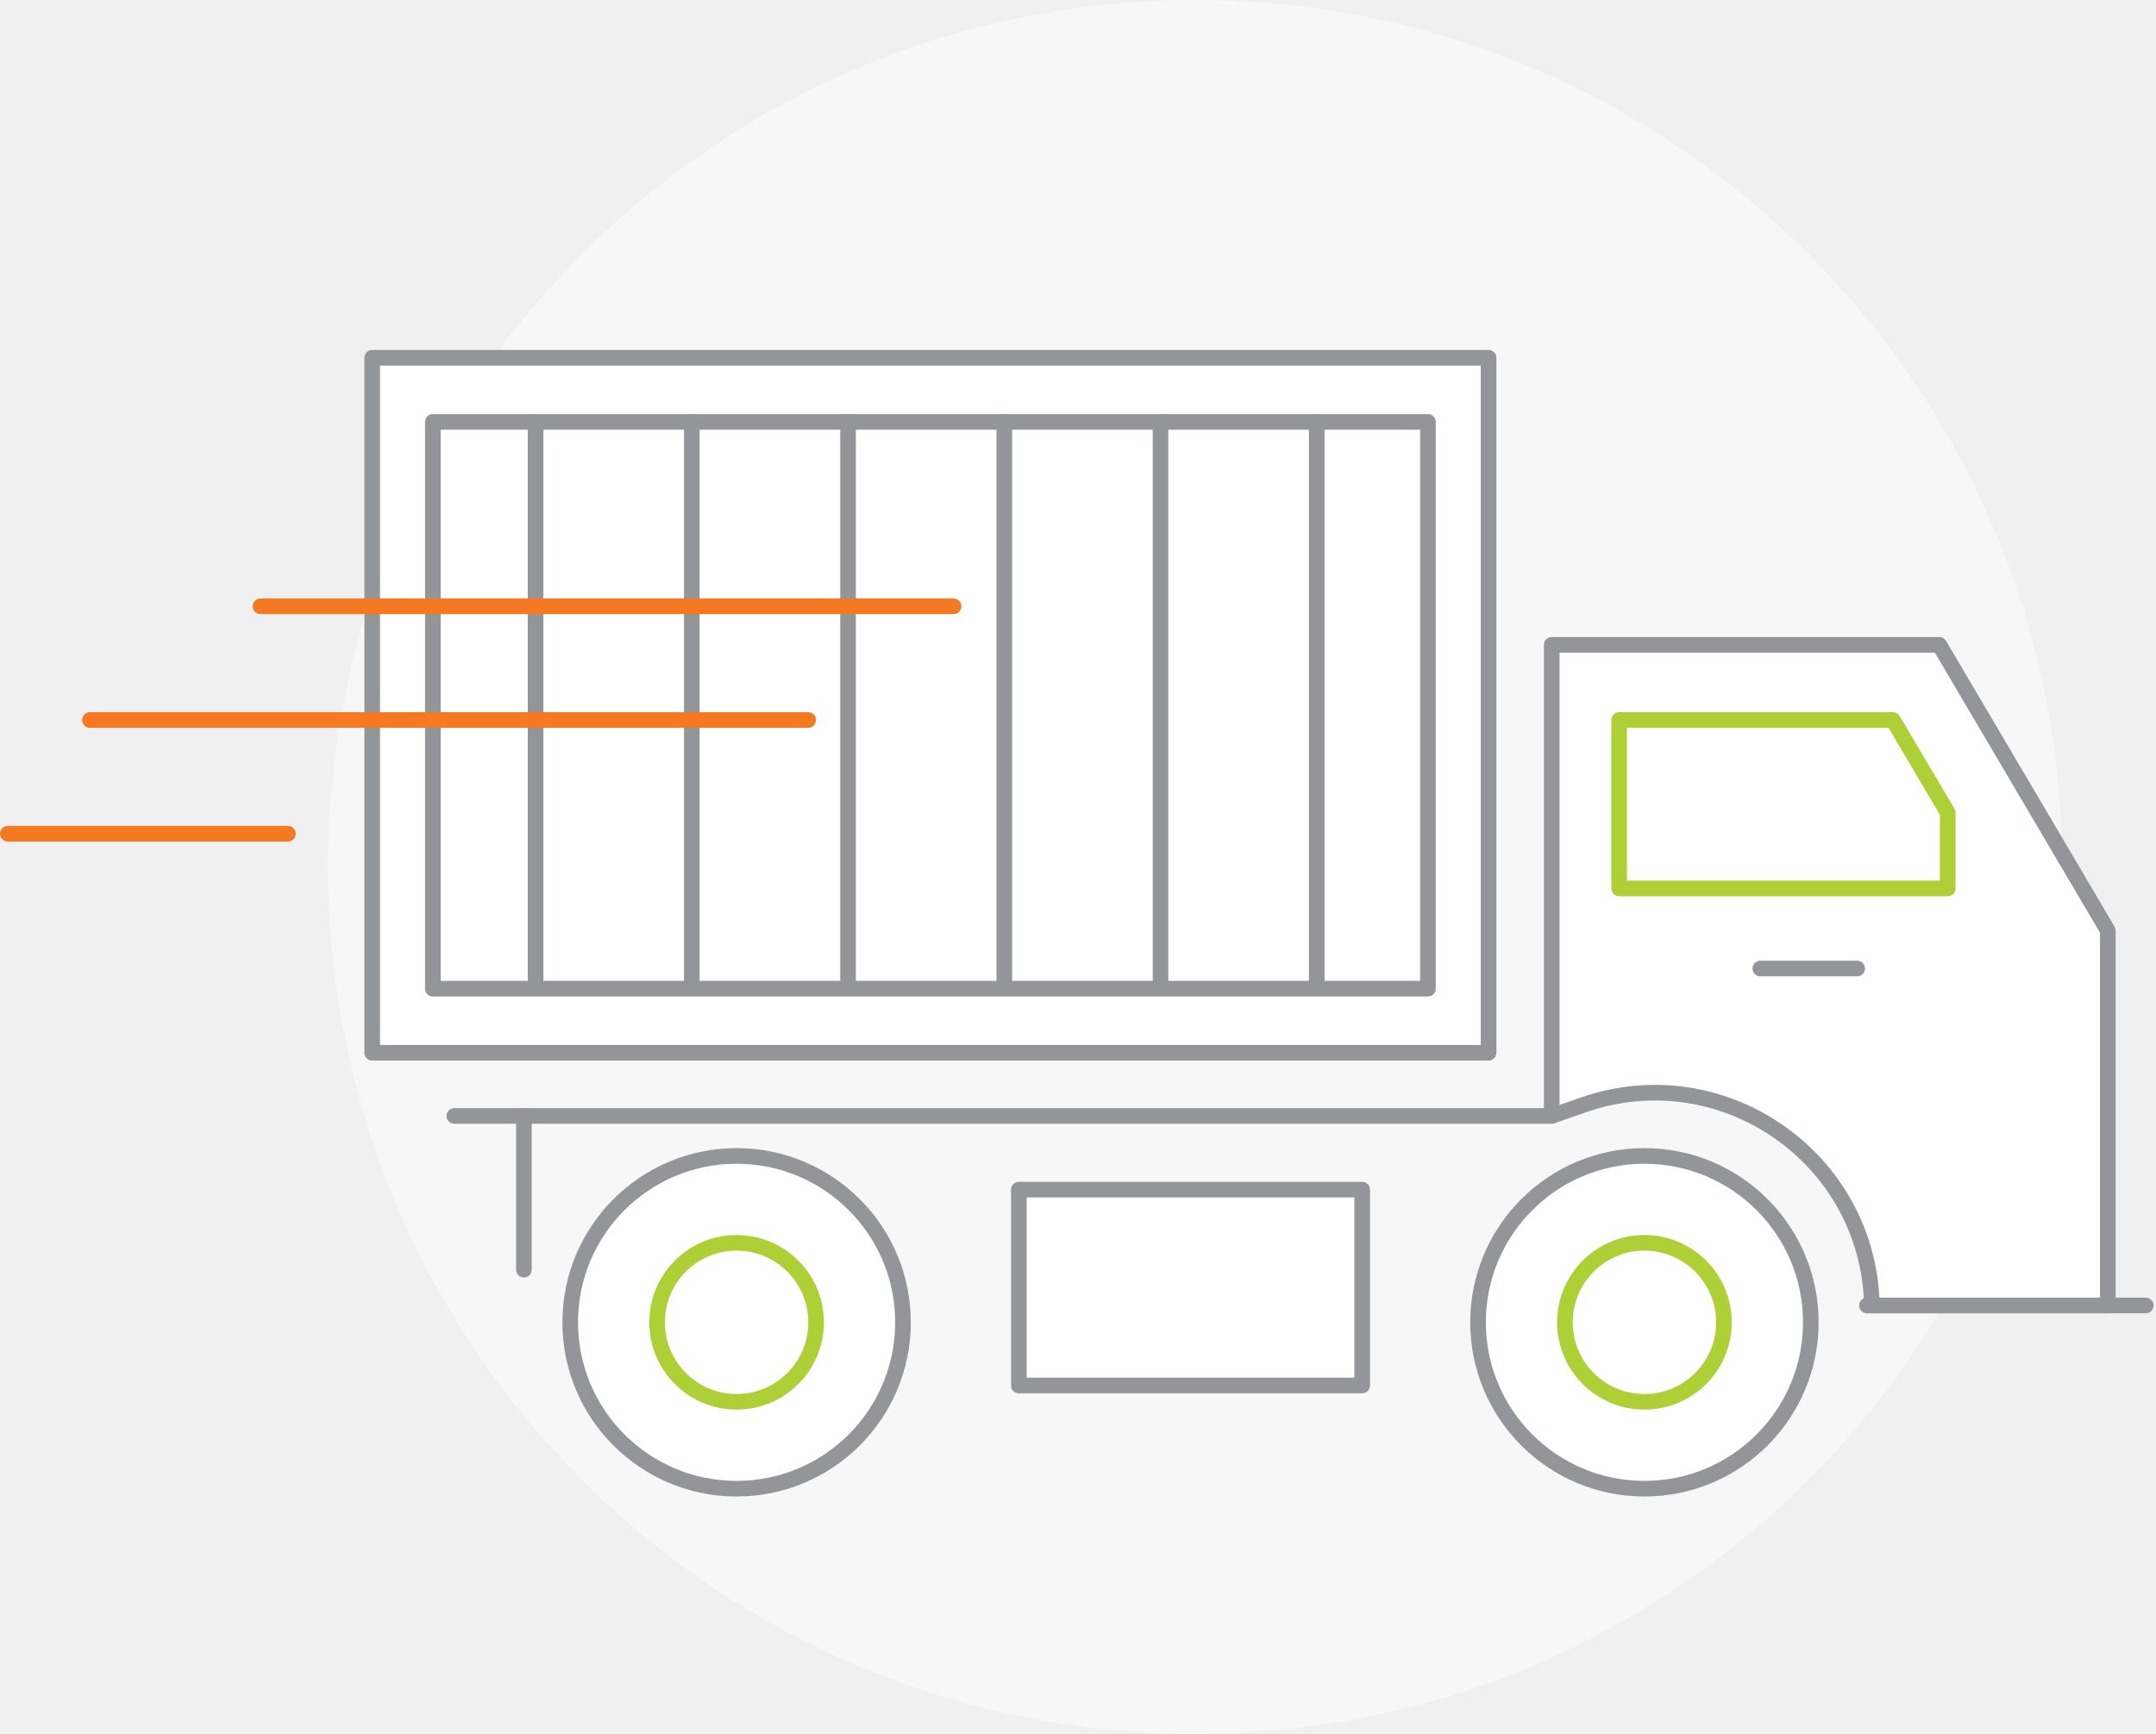
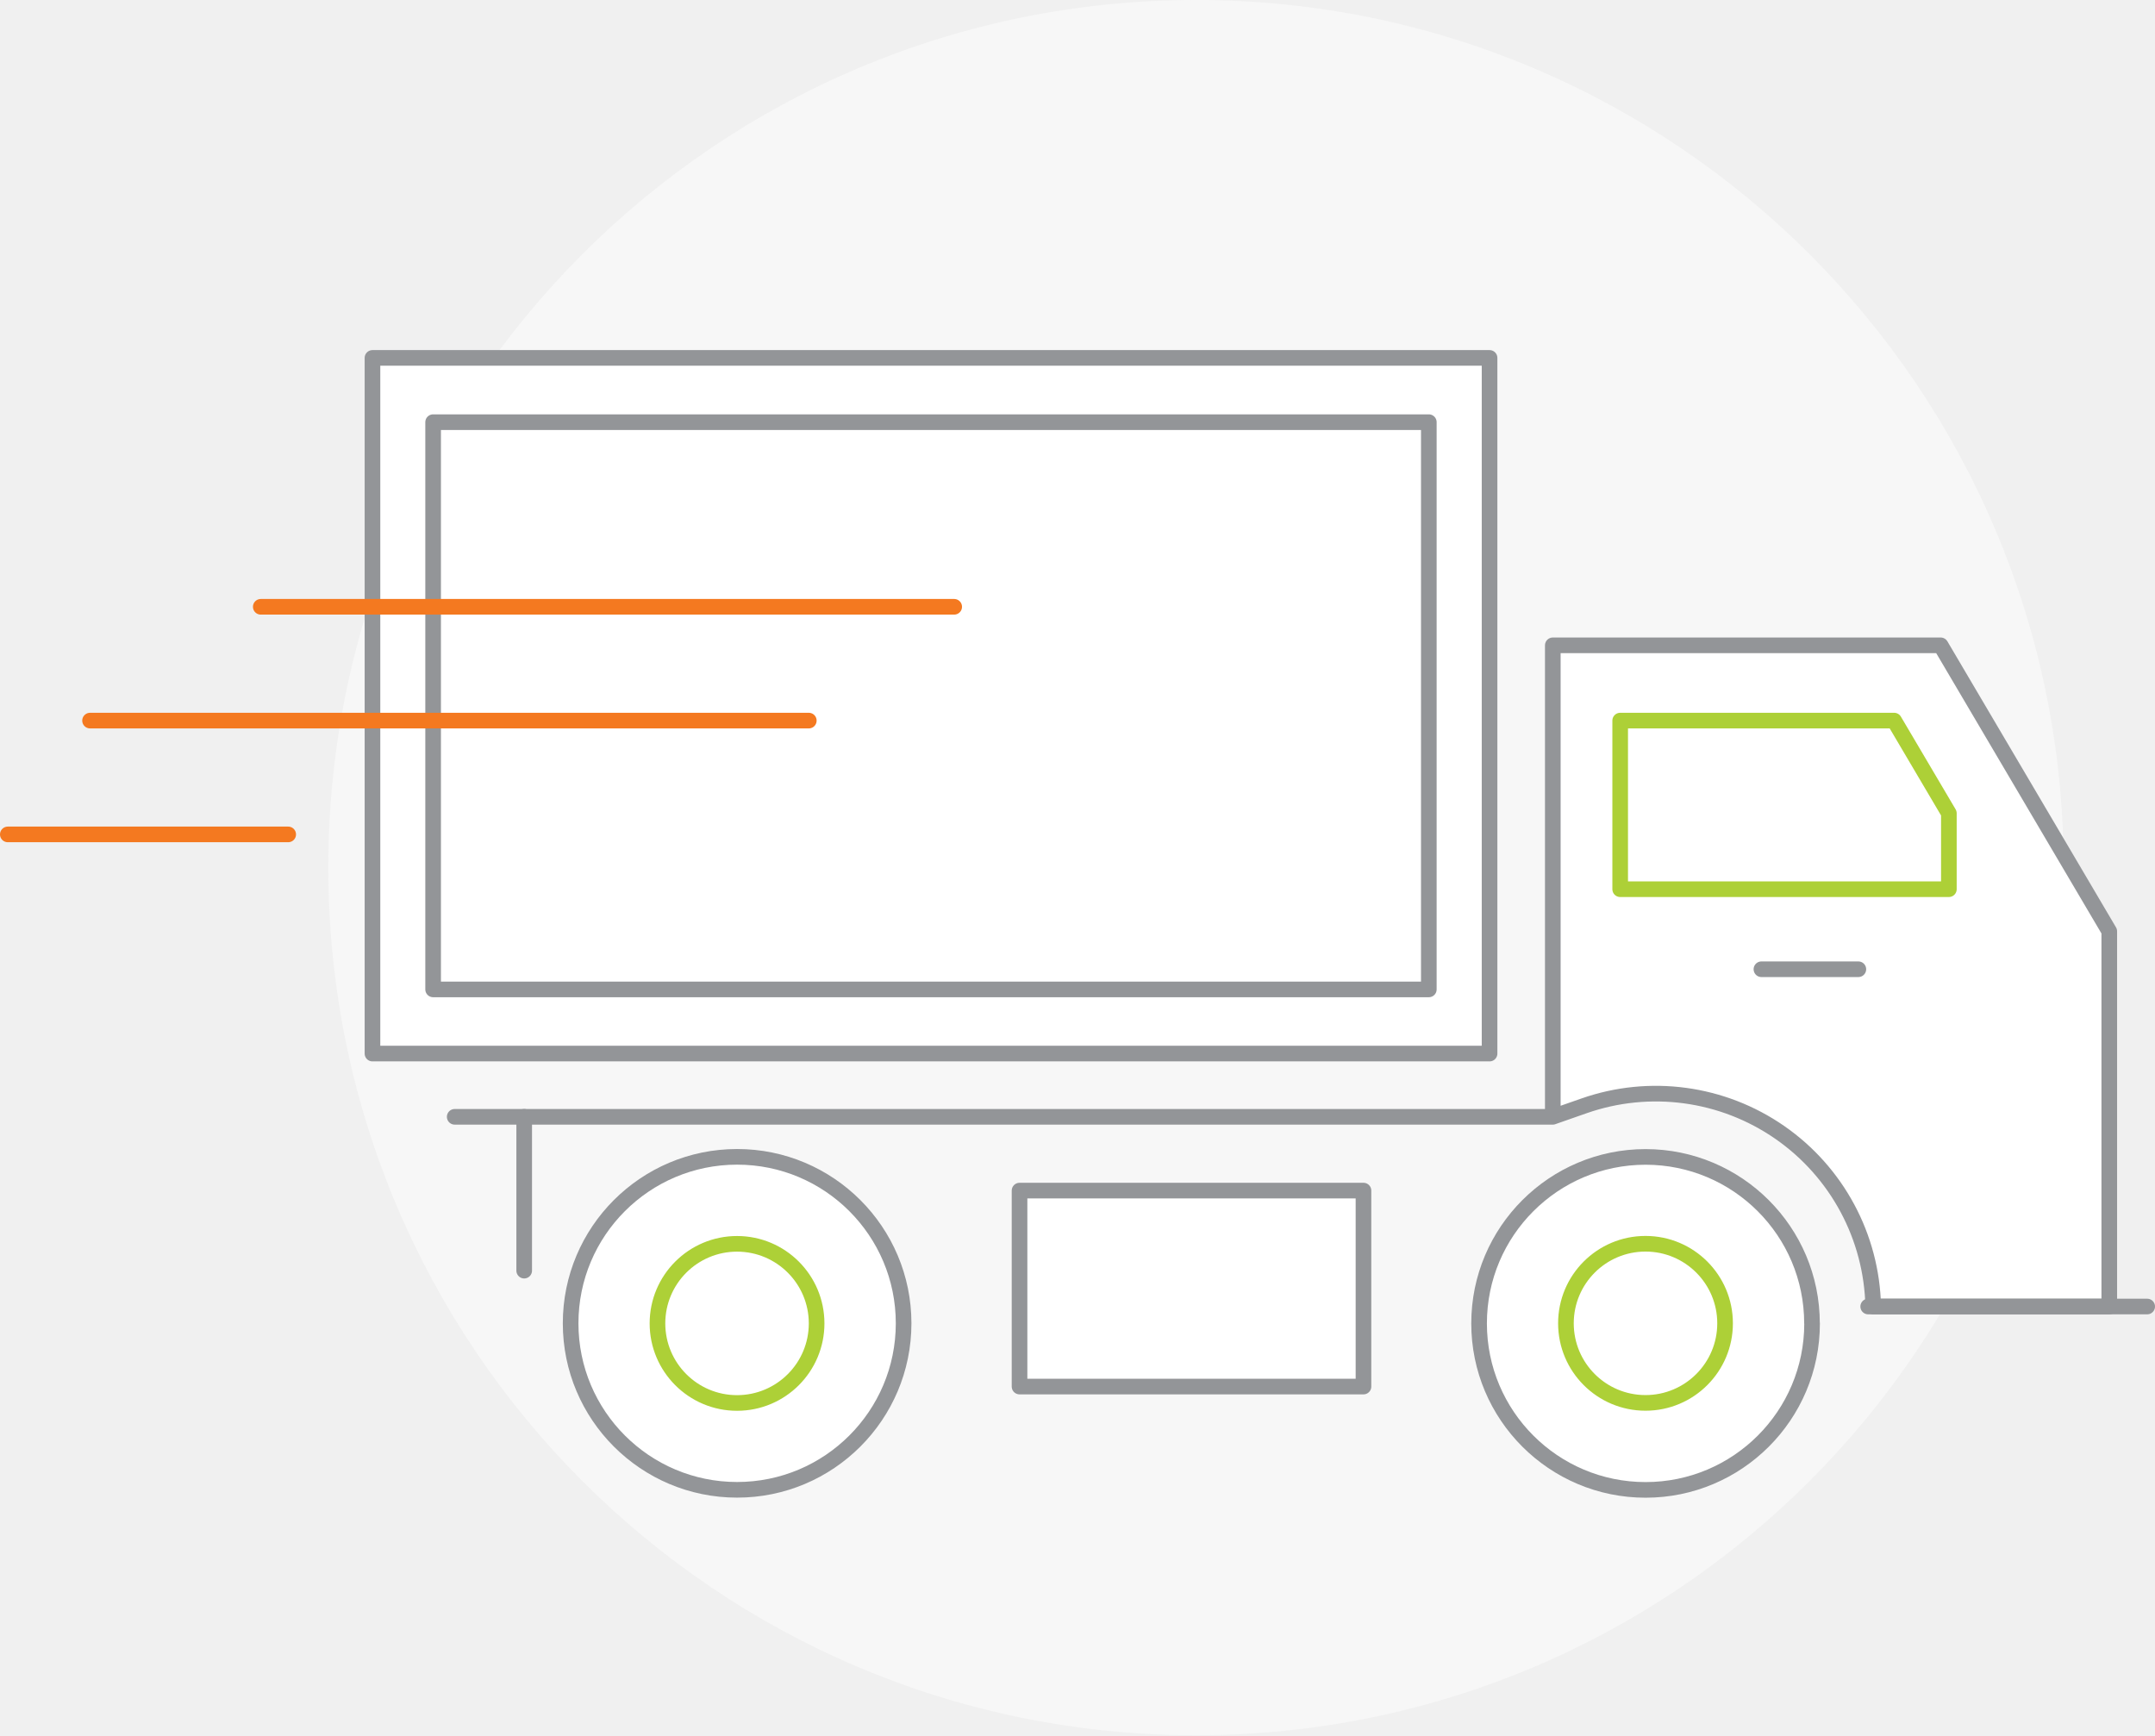
- <svg xmlns="http://www.w3.org/2000/svg" width="276" height="222" viewBox="0 0 276 222">
-   <g fill="none" fill-rule="evenodd" transform="translate(1)">
-     <circle cx="152" cy="111" r="111" fill="#F7F7F7" />
-     <path fill="#FFF" stroke="#939598" stroke-linecap="round" stroke-linejoin="round" stroke-width="2" d="M197.647 142.88H57.165M197.647 142.88V82.563h49.615l21.57 36.586v47.997h-30.2c-.398-18.895-19.123-31.897-36.968-25.67l-4.017 1.402z" />
-     <path fill="#FFF" stroke="#ADD037" stroke-linecap="round" stroke-linejoin="round" stroke-width="2" d="M206.275 113.758v-21.57h35.054l7.01 11.863v9.707z" />
-     <path fill="#FFF" stroke="#939598" stroke-linecap="round" stroke-linejoin="round" stroke-width="2" d="M224.342 124.005h12.404M238 167.147h35.686M230.813 169.305c0 11.765-9.537 21.302-21.302 21.302-11.764 0-21.3-9.537-21.3-21.302 0-11.765 9.536-21.303 21.3-21.303 11.765 0 21.302 9.538 21.302 21.303zM114.597 169.305c0 11.765-9.537 21.302-21.302 21.302-11.763 0-21.3-9.537-21.3-21.302 0-11.765 9.537-21.303 21.3-21.303 11.765 0 21.302 9.538 21.302 21.303z" />
-     <path fill="#FFF" stroke="#ADD037" stroke-linecap="round" stroke-linejoin="round" stroke-width="2" d="M219.69 169.305c0 5.621-4.557 10.178-10.179 10.178-5.62 0-10.177-4.557-10.177-10.178 0-5.622 4.557-10.179 10.177-10.179 5.622 0 10.179 4.557 10.179 10.179zM103.474 169.305c0 5.621-4.557 10.178-10.178 10.178-5.62 0-10.178-4.557-10.178-10.178 0-5.622 4.557-10.179 10.178-10.179s10.178 4.557 10.178 10.179z" />
-     <path fill="#FFF" stroke="#939598" stroke-linecap="round" stroke-linejoin="round" stroke-width="2" d="M129.428 177.393h43.952v-25.076h-43.952zM66.063 162.564v-19.685M46.649 134.79h142.91V45.81H46.648z" />
-     <path fill="#FFF" stroke="#939598" stroke-linecap="round" stroke-linejoin="round" stroke-width="2" d="M54.412 126.585h127.383v-72.57H54.412zM167.563 54v72.028M147.563 54v72.028M127.563 54v72.028M107.563 54v72.028M87.563 54v72.028M67.563 54v72.028" />
-     <path fill="#FFF" stroke="#F47920" stroke-linecap="round" stroke-linejoin="round" stroke-width="2" d="M121.07 77.627H32.356M102.464 92.187H10.516M35.862 106.748H0" />
+ <svg xmlns="http://www.w3.org/2000/svg" viewBox="0 0 275.69 222">
+   <g id="Слой_2" data-name="Слой 2">
+     <g id="Слой_1-2" data-name="Слой 1">
+       <circle cx="153" cy="111" r="111" fill="#f7f7f7" />
+       <path d="M198.65,142.88H58.17m140.48,0V82.56h49.62l21.57,36.59v48h-30.2a27.81,27.81,0,0,0-37-25.67l-4,1.4Z" fill="#fff" stroke="#939598" stroke-linecap="round" stroke-linejoin="round" stroke-width="2" />
+       <path d="M207.27,113.76V92.19h35.05l7,11.86v9.71Z" fill="#fff" stroke="#add037" stroke-linecap="round" stroke-linejoin="round" stroke-width="2" />
+       <path d="M225.34,124h12.4M239,167.15h35.69m-42.87,2.16a21.3,21.3,0,1,1-21.3-21.3A21.3,21.3,0,0,1,231.81,169.3Zm-116.22,0A21.3,21.3,0,1,1,94.29,148,21.3,21.3,0,0,1,115.6,169.3Z" fill="#fff" stroke="#939598" stroke-linecap="round" stroke-linejoin="round" stroke-width="2" />
+       <path d="M220.69,169.3a10.18,10.18,0,1,1-10.18-10.18A10.18,10.18,0,0,1,220.69,169.3Zm-116.22,0A10.18,10.18,0,1,1,94.3,159.13,10.18,10.18,0,0,1,104.47,169.3Z" fill="#fff" stroke="#add037" stroke-linecap="round" stroke-linejoin="round" stroke-width="2" />
+       <path d="M130.43,177.39h44V152.32h-44ZM67.06,162.56V142.88m-19.41-8.09H190.56v-89H47.65Z" fill="#fff" stroke="#939598" stroke-linecap="round" stroke-linejoin="round" stroke-width="2" />
+       <rect x="55.41" y="54.01" width="127.38" height="72.57" fill="#fff" stroke="#939598" stroke-linecap="round" stroke-linejoin="round" stroke-width="2" />
+       <path d="M122.07,77.63H33.36m70.11,14.56H11.52m25.35,14.56H1" fill="#fff" stroke="#f47920" stroke-linecap="round" stroke-linejoin="round" stroke-width="2" />
+     </g>
  </g>
</svg>
